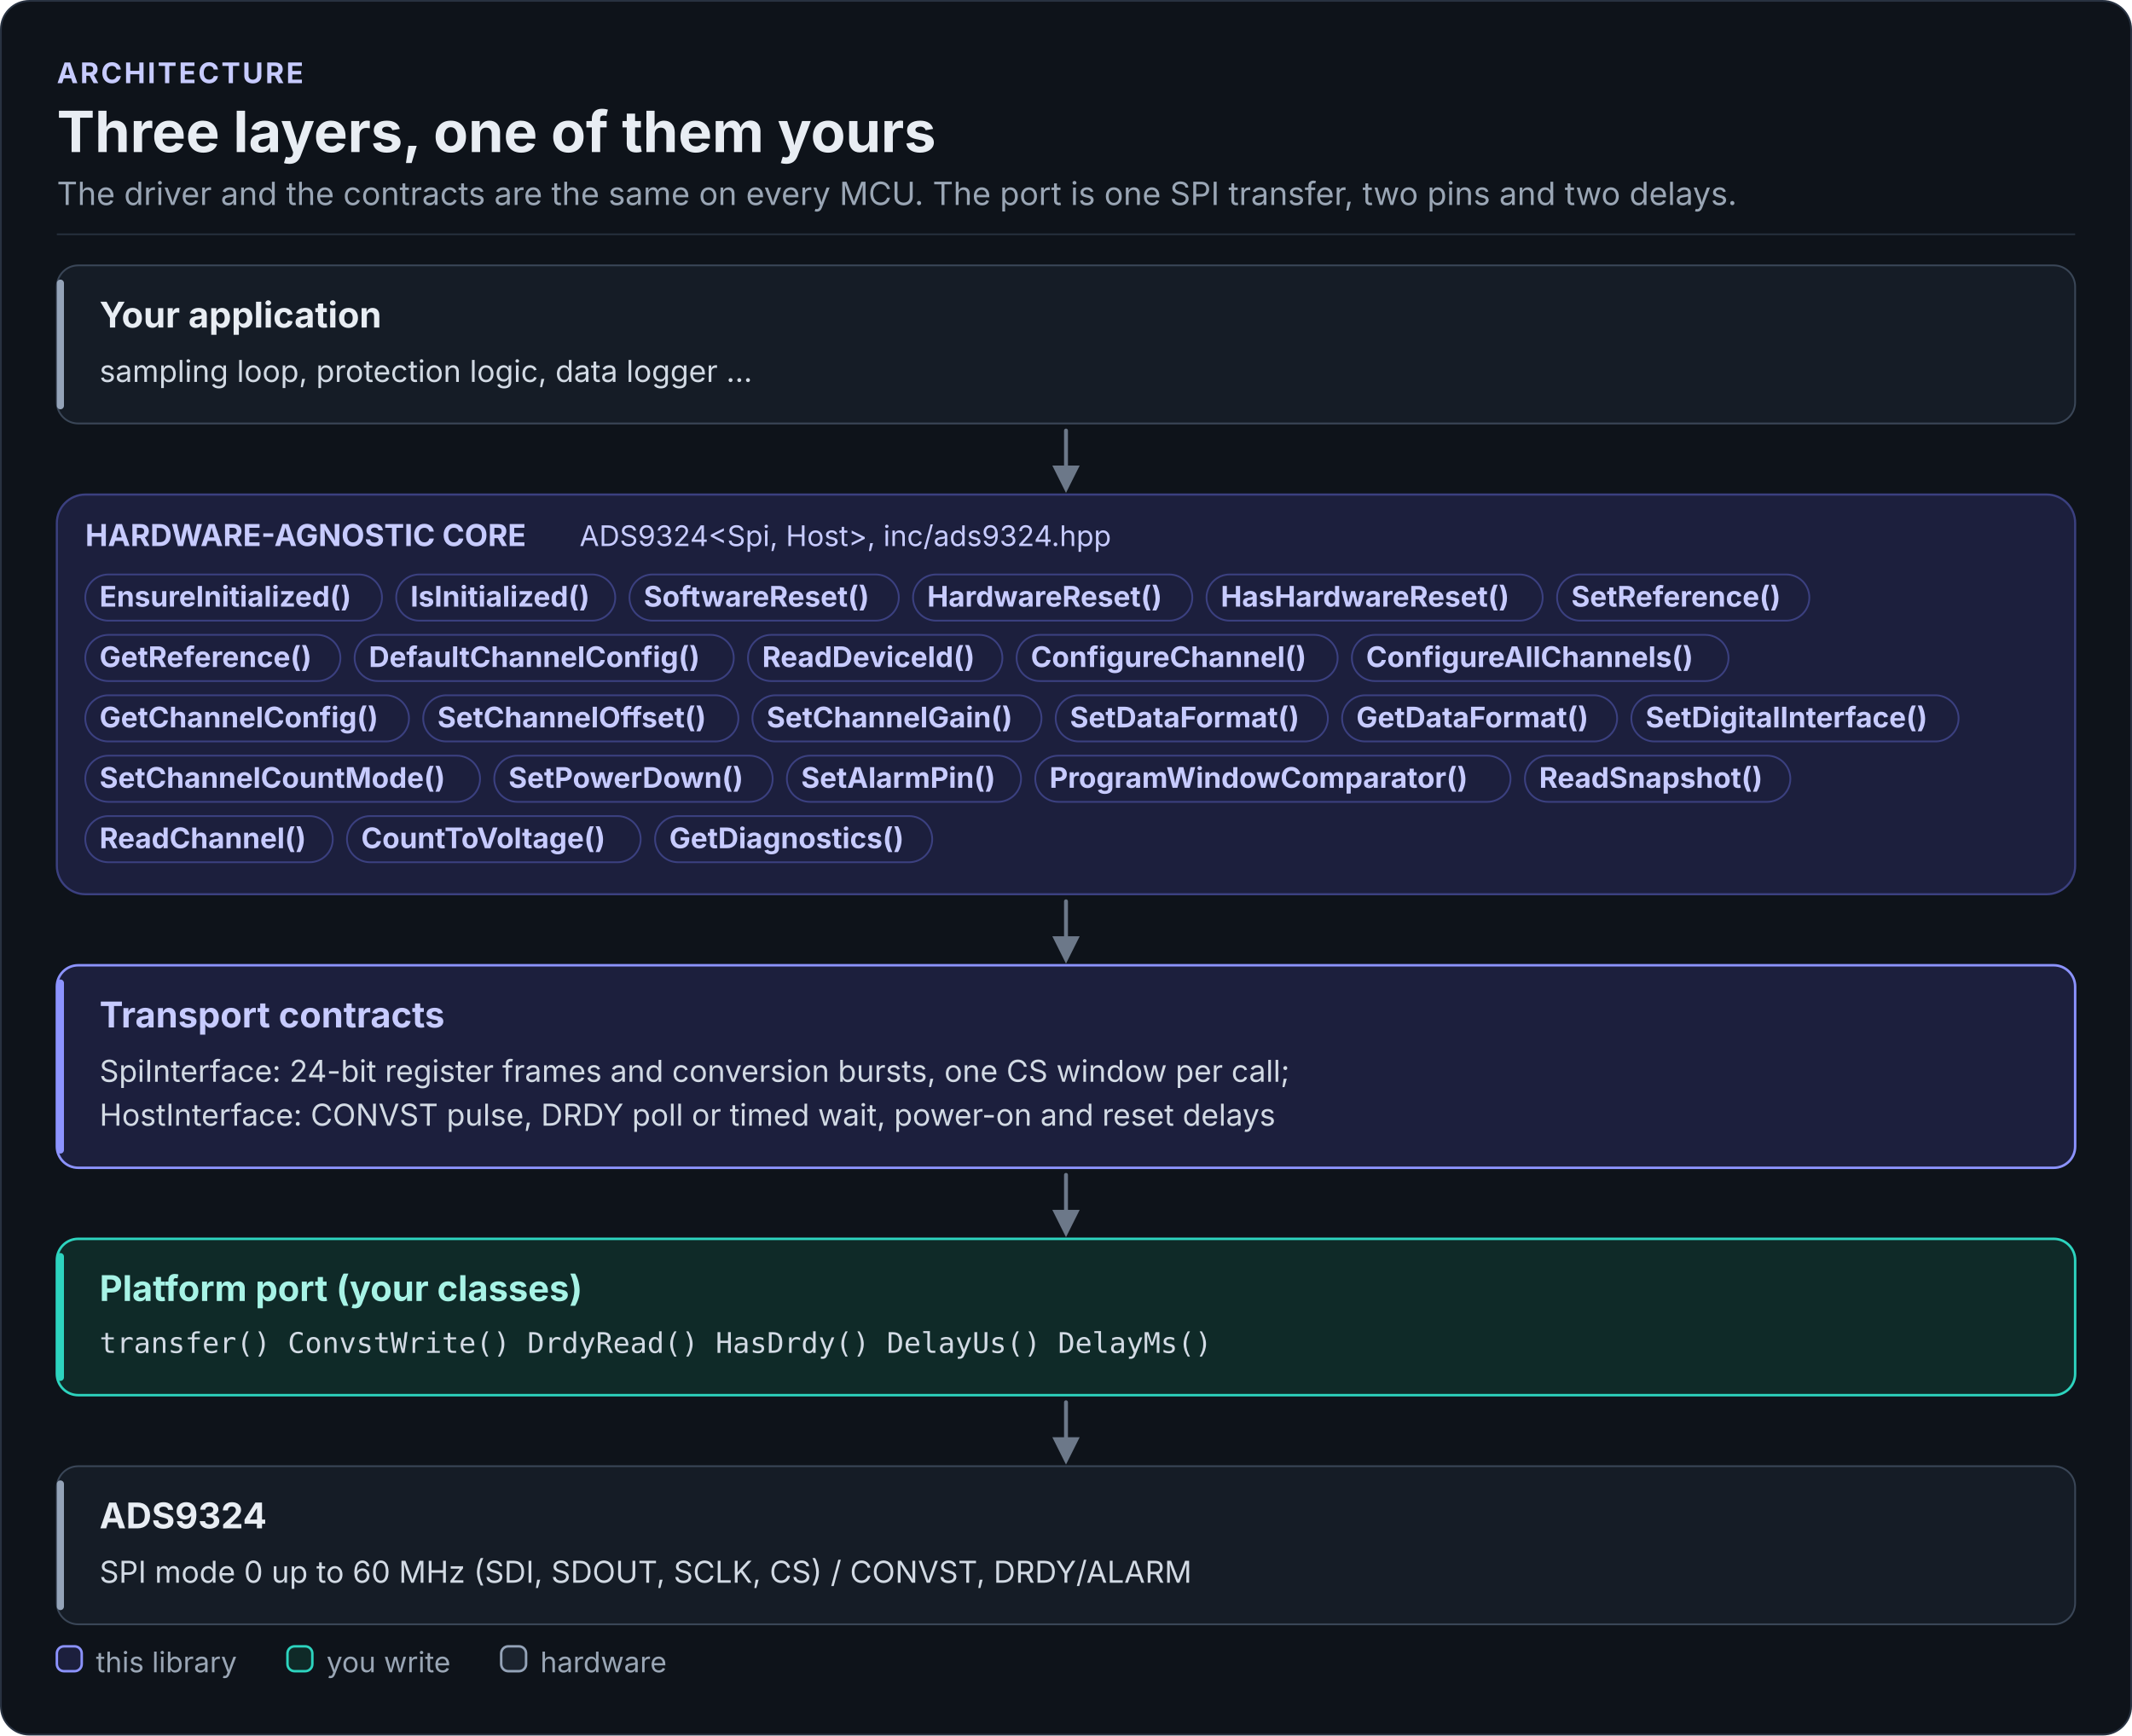
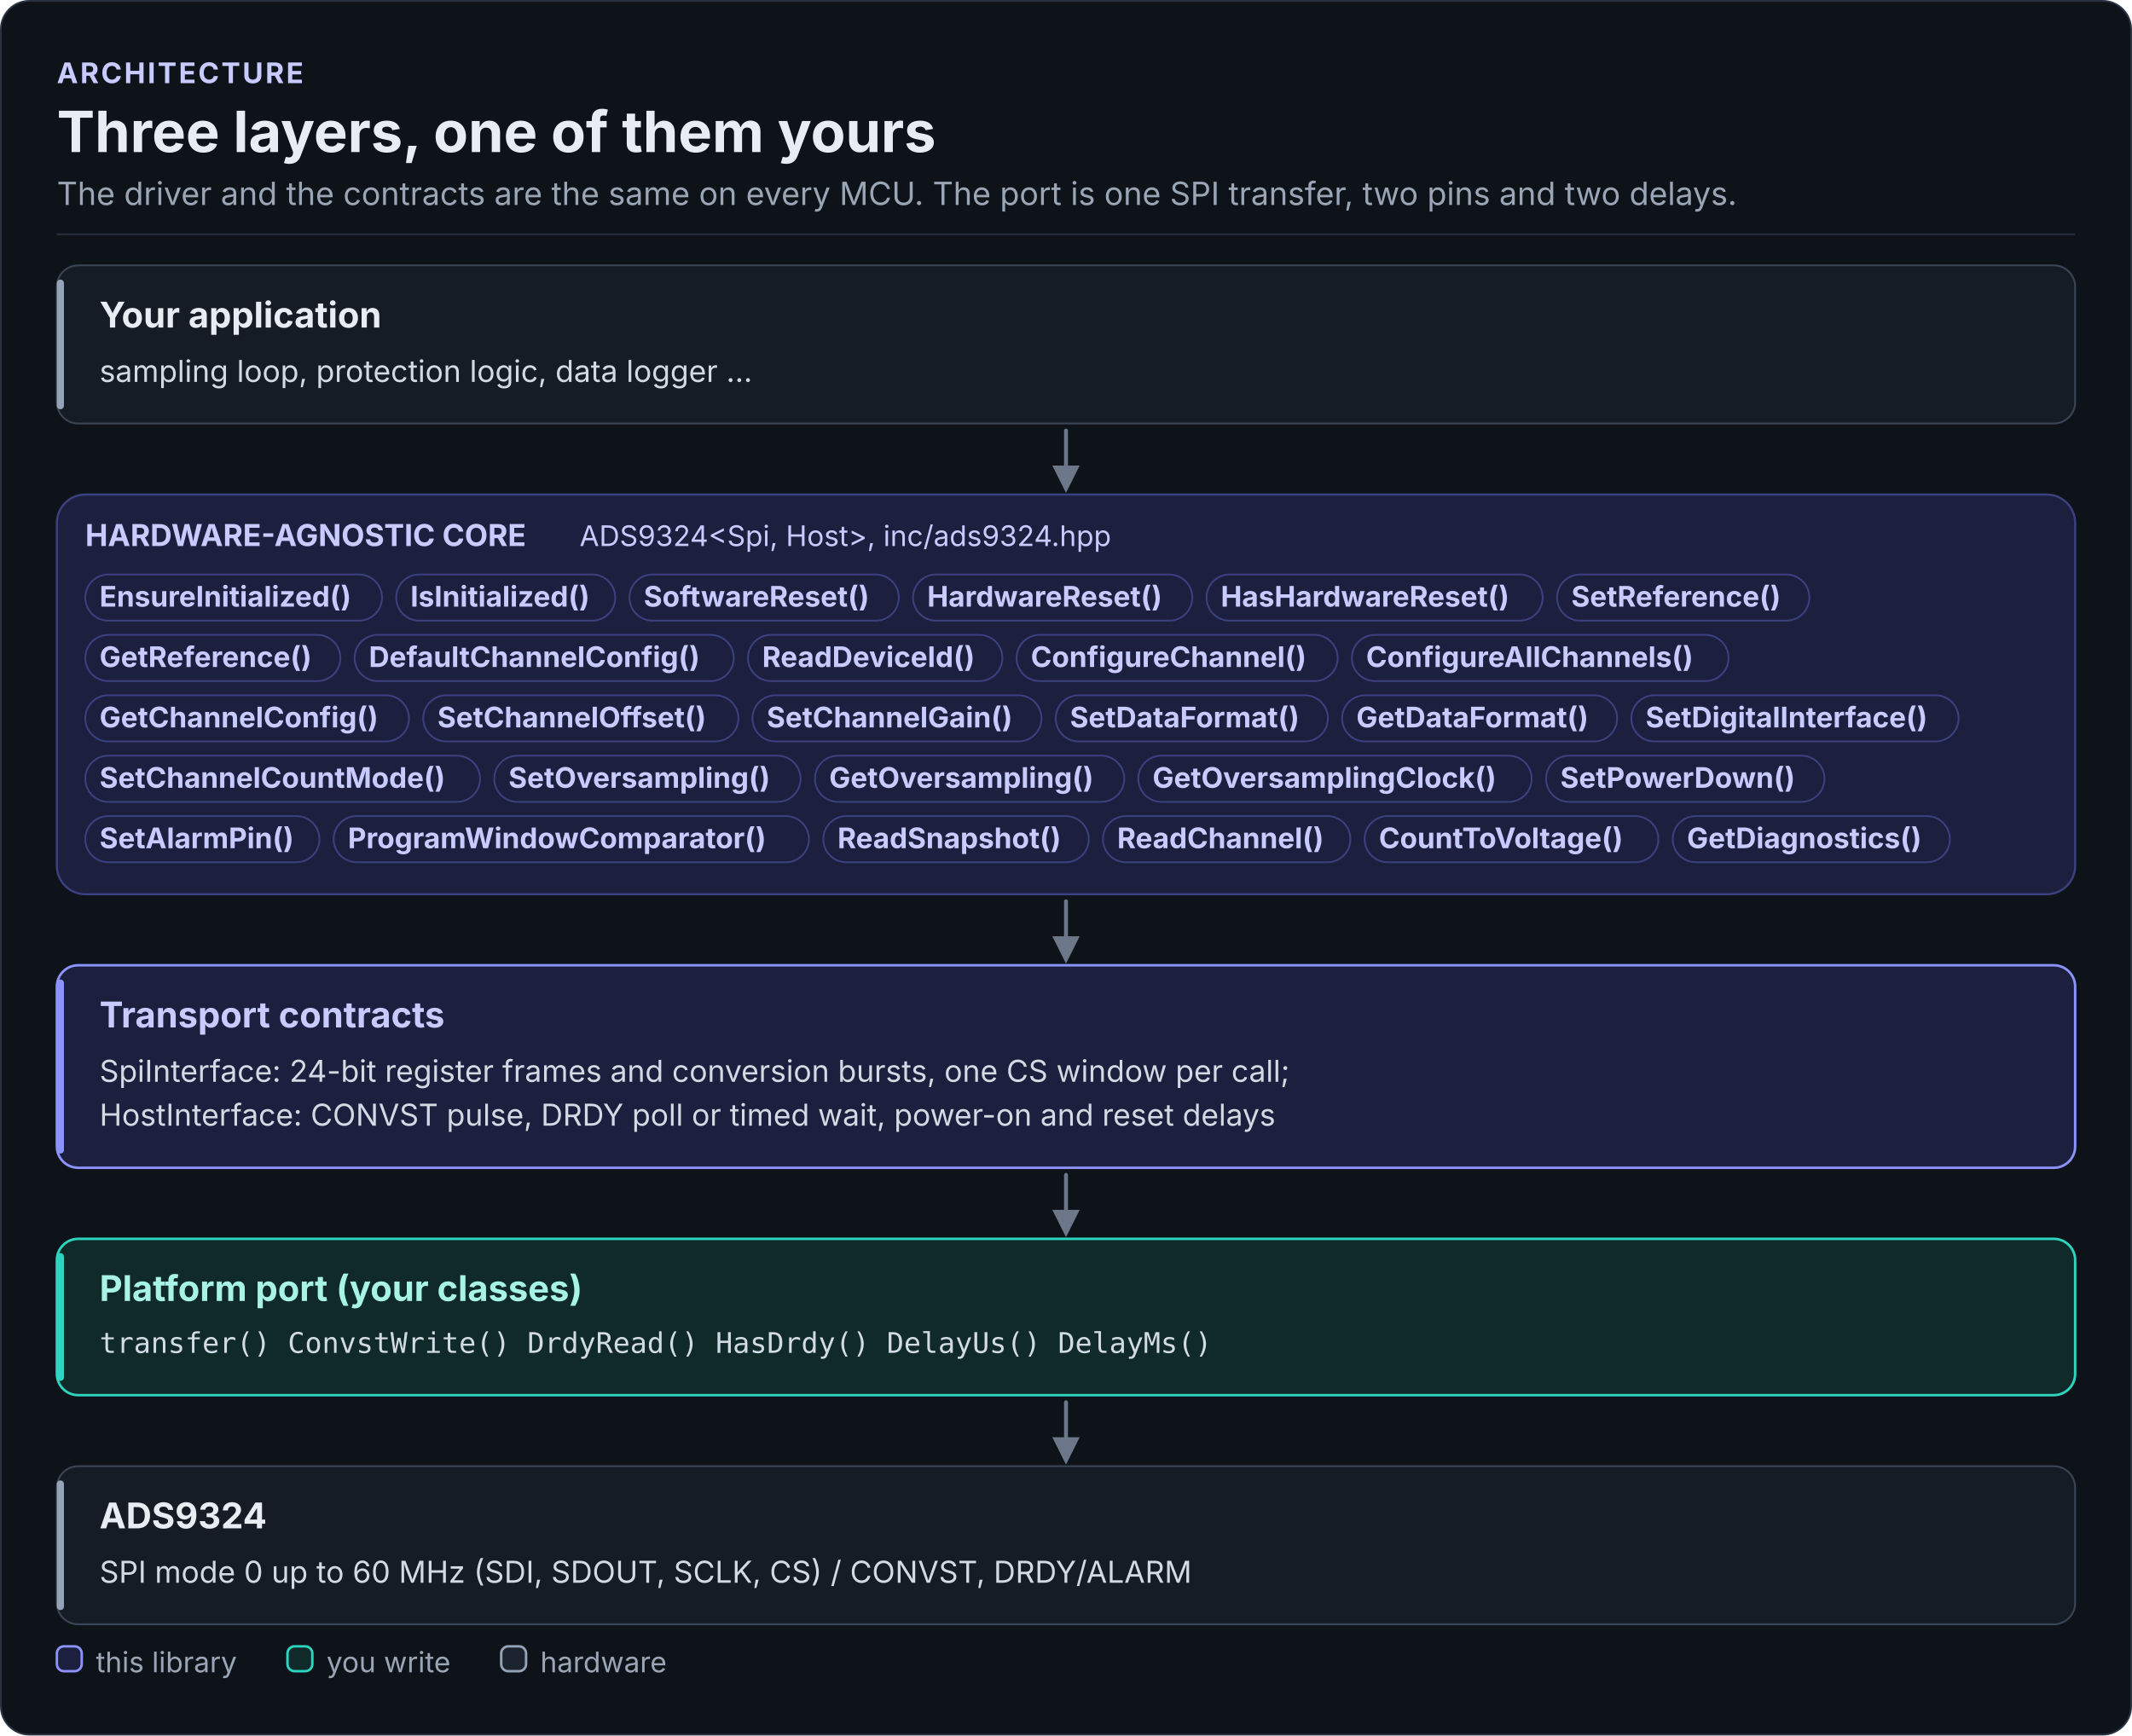
<svg xmlns="http://www.w3.org/2000/svg" width="1200" height="977" viewBox="0 0 1200 977" role="img" aria-labelledby="driver-layers-title driver-layers-desc" font-family="Inter, 'Segoe UI', Roboto, 'Helvetica Neue', Arial, sans-serif">
  <defs>
    <marker id="fk-arrow-rail" viewBox="0 0 10 10" refX="8" refY="5" markerWidth="7" markerHeight="7" orient="auto-start-reverse">
      <path d="M0 0L10 5L0 10z" fill="#6C7889" />
    </marker>
  </defs>
  <rect x="0.5" y="0.5" width="1199" height="976" rx="16" fill="#0E131A" stroke="#283241" />
  <text x="32" y="46.8" font-size="16" font-weight="700" letter-spacing="1.2" fill="#C7CBFF">ARCHITECTURE</text>
  <text x="32" y="85.6" font-size="32" font-weight="700" fill="#E8EDF3">Three layers, one of them yours</text>
  <text x="32" y="115.4" font-size="18" fill="#9AA6B5">The driver and the contracts are the same on every MCU. The port is one SPI transfer, two pins and two delays.</text>
  <rect x="32" y="131.4" width="1136" height="1" fill="#252F3C" />
  <rect x="32" y="278.4" width="1136" height="225" rx="16" fill="#1C1F3D" stroke="#3B4080" stroke-width="1.2" />
  <path d="M600 242.4 L600 274.4" fill="none" stroke="#6C7889" stroke-width="2.2" stroke-linecap="round" stroke-linejoin="round" marker-end="url(#fk-arrow-rail)" />
  <path d="M600 507.4 L600 539.4" fill="none" stroke="#6C7889" stroke-width="2.2" stroke-linecap="round" stroke-linejoin="round" marker-end="url(#fk-arrow-rail)" />
  <path d="M600 661.4 L600 693.4" fill="none" stroke="#6C7889" stroke-width="2.2" stroke-linecap="round" stroke-linejoin="round" marker-end="url(#fk-arrow-rail)" />
  <path d="M600 789.4 L600 821.4" fill="none" stroke="#6C7889" stroke-width="2.2" stroke-linecap="round" stroke-linejoin="round" marker-end="url(#fk-arrow-rail)" />
  <rect x="32" y="149.4" width="1136" height="89" rx="12" fill="#151C26" stroke="#3A4657" stroke-width="1" />
  <rect x="32" y="157.4" width="4" height="73" rx="2" fill="#94A3B8" />
  <rect x="32" y="543.4" width="1136" height="114" rx="12" fill="#1C1F3D" stroke="#8C93FF" stroke-width="1.4" />
  <rect x="32" y="551.4" width="4" height="98" rx="2" fill="#8C93FF" />
  <rect x="32" y="697.4" width="1136" height="88" rx="12" fill="#0F2A28" stroke="#2DD4BF" stroke-width="1.4" />
  <rect x="32" y="705.4" width="4" height="72" rx="2" fill="#2DD4BF" />
  <rect x="32" y="825.4" width="1136" height="89" rx="12" fill="#151C26" stroke="#3A4657" stroke-width="1" />
  <rect x="32" y="833.4" width="4" height="73" rx="2" fill="#94A3B8" />
  <text x="56" y="184.4" font-size="20" font-weight="700" fill="#E8EDF3">Your application</text>
  <text x="56" y="215" font-size="17" fill="#D2DAE4">sampling loop, protection logic, data logger ...</text>
  <rect x="48" y="323.4" width="167" height="26" rx="13" fill="#1C1F3D" stroke="#3B4080" stroke-width="1" />
  <text x="56" y="341.5" font-size="16" font-weight="700" fill="#C7CBFF">EnsureInitialized()</text>
  <rect x="223" y="323.4" width="123.3" height="26" rx="13" fill="#1C1F3D" stroke="#3B4080" stroke-width="1" />
  <text x="231" y="341.5" font-size="16" font-weight="700" fill="#C7CBFF">IsInitialized()</text>
  <rect x="354.3" y="323.4" width="151.6" height="26" rx="13" fill="#1C1F3D" stroke="#3B4080" stroke-width="1" />
  <text x="362.3" y="341.5" font-size="16" font-weight="700" fill="#C7CBFF">SoftwareReset()</text>
  <rect x="513.9" y="323.4" width="157.2" height="26" rx="13" fill="#1C1F3D" stroke="#3B4080" stroke-width="1" />
  <text x="521.9" y="341.5" font-size="16" font-weight="700" fill="#C7CBFF">HardwareReset()</text>
  <rect x="679.1" y="323.4" width="189.2" height="26" rx="13" fill="#1C1F3D" stroke="#3B4080" stroke-width="1" />
  <text x="687.1" y="341.5" font-size="16" font-weight="700" fill="#C7CBFF">HasHardwareReset()</text>
  <rect x="876.4" y="323.4" width="142" height="26" rx="13" fill="#1C1F3D" stroke="#3B4080" stroke-width="1" />
  <text x="884.4" y="341.5" font-size="16" font-weight="700" fill="#C7CBFF">SetReference()</text>
  <rect x="48" y="357.4" width="143.6" height="26" rx="13" fill="#1C1F3D" stroke="#3B4080" stroke-width="1" />
  <text x="56" y="375.5" font-size="16" font-weight="700" fill="#C7CBFF">GetReference()</text>
  <rect x="199.6" y="357.4" width="213.4" height="26" rx="13" fill="#1C1F3D" stroke="#3B4080" stroke-width="1" />
  <text x="207.6" y="375.5" font-size="16" font-weight="700" fill="#C7CBFF">DefaultChannelConfig()</text>
  <rect x="421" y="357.4" width="143.2" height="26" rx="13" fill="#1C1F3D" stroke="#3B4080" stroke-width="1" />
  <text x="429" y="375.5" font-size="16" font-weight="700" fill="#C7CBFF">ReadDeviceId()</text>
  <rect x="572.2" y="357.4" width="180.7" height="26" rx="13" fill="#1C1F3D" stroke="#3B4080" stroke-width="1" />
  <text x="580.2" y="375.5" font-size="16" font-weight="700" fill="#C7CBFF">ConfigureChannel()</text>
  <rect x="760.9" y="357.4" width="212" height="26" rx="13" fill="#1C1F3D" stroke="#3B4080" stroke-width="1" />
  <text x="768.9" y="375.5" font-size="16" font-weight="700" fill="#C7CBFF">ConfigureAllChannels()</text>
  <rect x="48" y="391.4" width="182.2" height="26" rx="13" fill="#1C1F3D" stroke="#3B4080" stroke-width="1" />
  <text x="56" y="409.5" font-size="16" font-weight="700" fill="#C7CBFF">GetChannelConfig()</text>
  <rect x="238.2" y="391.4" width="177.4" height="26" rx="13" fill="#1C1F3D" stroke="#3B4080" stroke-width="1" />
  <text x="246.2" y="409.5" font-size="16" font-weight="700" fill="#C7CBFF">SetChannelOffset()</text>
  <rect x="423.5" y="391.4" width="162.7" height="26" rx="13" fill="#1C1F3D" stroke="#3B4080" stroke-width="1" />
  <text x="431.5" y="409.5" font-size="16" font-weight="700" fill="#C7CBFF">SetChannelGain()</text>
  <rect x="594.2" y="391.4" width="153.2" height="26" rx="13" fill="#1C1F3D" stroke="#3B4080" stroke-width="1" />
  <text x="602.2" y="409.5" font-size="16" font-weight="700" fill="#C7CBFF">SetDataFormat()</text>
  <rect x="755.4" y="391.4" width="154.8" height="26" rx="13" fill="#1C1F3D" stroke="#3B4080" stroke-width="1" />
  <text x="763.4" y="409.5" font-size="16" font-weight="700" fill="#C7CBFF">GetDataFormat()</text>
  <rect x="918.2" y="391.4" width="184.2" height="26" rx="13" fill="#1C1F3D" stroke="#3B4080" stroke-width="1" />
  <text x="926.2" y="409.5" font-size="16" font-weight="700" fill="#C7CBFF">SetDigitalInterface()</text>
  <rect x="48" y="425.4" width="222.2" height="26" rx="13" fill="#1C1F3D" stroke="#3B4080" stroke-width="1" />
  <text x="56" y="443.5" font-size="16" font-weight="700" fill="#C7CBFF">SetChannelCountMode()</text>
-   <rect x="278.2" y="425.4" width="156.7" height="26" rx="13" fill="#1C1F3D" stroke="#3B4080" stroke-width="1" />
-   <text x="286.2" y="443.5" font-size="16" font-weight="700" fill="#C7CBFF">SetPowerDown()</text>
-   <rect x="442.9" y="425.4" width="131.8" height="26" rx="13" fill="#1C1F3D" stroke="#3B4080" stroke-width="1" />
-   <text x="450.9" y="443.5" font-size="16" font-weight="700" fill="#C7CBFF">SetAlarmPin()</text>
-   <rect x="582.7" y="425.4" width="267.5" height="26" rx="13" fill="#1C1F3D" stroke="#3B4080" stroke-width="1" />
-   <text x="590.7" y="443.5" font-size="16" font-weight="700" fill="#C7CBFF">ProgramWindowComparator()</text>
-   <rect x="858.3" y="425.4" width="149.4" height="26" rx="13" fill="#1C1F3D" stroke="#3B4080" stroke-width="1" />
-   <text x="866.3" y="443.5" font-size="16" font-weight="700" fill="#C7CBFF">ReadSnapshot()</text>
-   <rect x="48" y="459.4" width="139.3" height="26" rx="13" fill="#1C1F3D" stroke="#3B4080" stroke-width="1" />
-   <text x="56" y="477.5" font-size="16" font-weight="700" fill="#C7CBFF">ReadChannel()</text>
-   <rect x="195.3" y="459.4" width="165.3" height="26" rx="13" fill="#1C1F3D" stroke="#3B4080" stroke-width="1" />
-   <text x="203.3" y="477.5" font-size="16" font-weight="700" fill="#C7CBFF">CountToVoltage()</text>
-   <rect x="368.7" y="459.4" width="156" height="26" rx="13" fill="#1C1F3D" stroke="#3B4080" stroke-width="1" />
-   <text x="376.7" y="477.5" font-size="16" font-weight="700" fill="#C7CBFF">GetDiagnostics()</text>
+   <rect x="278.2" y="425.4" width="172.4" height="26" rx="13" fill="#1C1F3D" stroke="#3B4080" stroke-width="1" />
+   <text x="286.2" y="443.5" font-size="16" font-weight="700" fill="#C7CBFF">SetOversampling()</text>
+   <rect x="458.7" y="425.4" width="174.1" height="26" rx="13" fill="#1C1F3D" stroke="#3B4080" stroke-width="1" />
+   <text x="466.7" y="443.5" font-size="16" font-weight="700" fill="#C7CBFF">GetOversampling()</text>
+   <rect x="640.7" y="425.4" width="221.4" height="26" rx="13" fill="#1C1F3D" stroke="#3B4080" stroke-width="1" />
+   <text x="648.7" y="443.5" font-size="16" font-weight="700" fill="#C7CBFF">GetOversamplingClock()</text>
+   <rect x="870.2" y="425.4" width="156.7" height="26" rx="13" fill="#1C1F3D" stroke="#3B4080" stroke-width="1" />
+   <text x="878.2" y="443.5" font-size="16" font-weight="700" fill="#C7CBFF">SetPowerDown()</text>
+   <rect x="48" y="459.4" width="131.8" height="26" rx="13" fill="#1C1F3D" stroke="#3B4080" stroke-width="1" />
+   <text x="56" y="477.5" font-size="16" font-weight="700" fill="#C7CBFF">SetAlarmPin()</text>
+   <rect x="187.8" y="459.4" width="267.5" height="26" rx="13" fill="#1C1F3D" stroke="#3B4080" stroke-width="1" />
+   <text x="195.8" y="477.5" font-size="16" font-weight="700" fill="#C7CBFF">ProgramWindowComparator()</text>
+   <rect x="463.4" y="459.4" width="149.4" height="26" rx="13" fill="#1C1F3D" stroke="#3B4080" stroke-width="1" />
+   <text x="471.4" y="477.5" font-size="16" font-weight="700" fill="#C7CBFF">ReadSnapshot()</text>
+   <rect x="620.8" y="459.4" width="139.3" height="26" rx="13" fill="#1C1F3D" stroke="#3B4080" stroke-width="1" />
+   <text x="628.8" y="477.5" font-size="16" font-weight="700" fill="#C7CBFF">ReadChannel()</text>
+   <rect x="768.1" y="459.4" width="165.3" height="26" rx="13" fill="#1C1F3D" stroke="#3B4080" stroke-width="1" />
+   <text x="776.1" y="477.5" font-size="16" font-weight="700" fill="#C7CBFF">CountToVoltage()</text>
+   <rect x="941.5" y="459.4" width="156" height="26" rx="13" fill="#1C1F3D" stroke="#3B4080" stroke-width="1" />
+   <text x="949.5" y="477.5" font-size="16" font-weight="700" fill="#C7CBFF">GetDiagnostics()</text>
  <text x="48" y="307.4" font-size="17" font-weight="700" fill="#C7CBFF">HARDWARE-AGNOSTIC CORE</text>
  <text x="326.2" y="307.4" font-size="16" fill="#C7CBFF">ADS9324&lt;Spi, Host&gt;, inc/ads9324.hpp</text>
  <text x="56" y="578.4" font-size="20" font-weight="700" fill="#C7CBFF">Transport contracts</text>
  <text x="56" y="609" font-size="17" fill="#D2DAE4">SpiInterface: 24-bit register frames and conversion bursts, one CS window per call;</text>
  <text x="56" y="633.7" font-size="17" fill="#D2DAE4">HostInterface: CONVST pulse, DRDY poll or timed wait, power-on and reset delays</text>
  <text x="56" y="732.4" font-size="20" font-weight="700" fill="#A7F3E6">Platform port (your classes)</text>
  <text x="56" y="761.6" font-size="16" font-family="'JetBrains Mono', 'SFMono-Regular', Menlo, Consolas, monospace" fill="#D2DAE4">transfer()  ConvstWrite()  DrdyRead()  HasDrdy()  DelayUs()  DelayMs()</text>
  <text x="56" y="860.4" font-size="20" font-weight="700" fill="#E8EDF3">ADS9324</text>
  <text x="56" y="891" font-size="17" fill="#D2DAE4">SPI mode 0 up to 60 MHz (SDI, SDOUT, SCLK, CS)  /  CONVST, DRDY/ALARM</text>
  <rect x="32" y="926.8" width="14" height="14" rx="4" fill="#1C1F3D" stroke="#8C93FF" stroke-width="1.4" />
  <text x="54" y="941.4" font-size="16" fill="#9AA6B5">this library</text>
  <rect x="161.8" y="926.8" width="14" height="14" rx="4" fill="#0F2A28" stroke="#2DD4BF" stroke-width="1.4" />
  <text x="183.8" y="941.4" font-size="16" fill="#9AA6B5">you write</text>
  <rect x="282.1" y="926.8" width="14" height="14" rx="4" fill="#1B232E" stroke="#94A3B8" stroke-width="1.4" />
  <text x="304.1" y="941.4" font-size="16" fill="#9AA6B5">hardware</text>
</svg>
